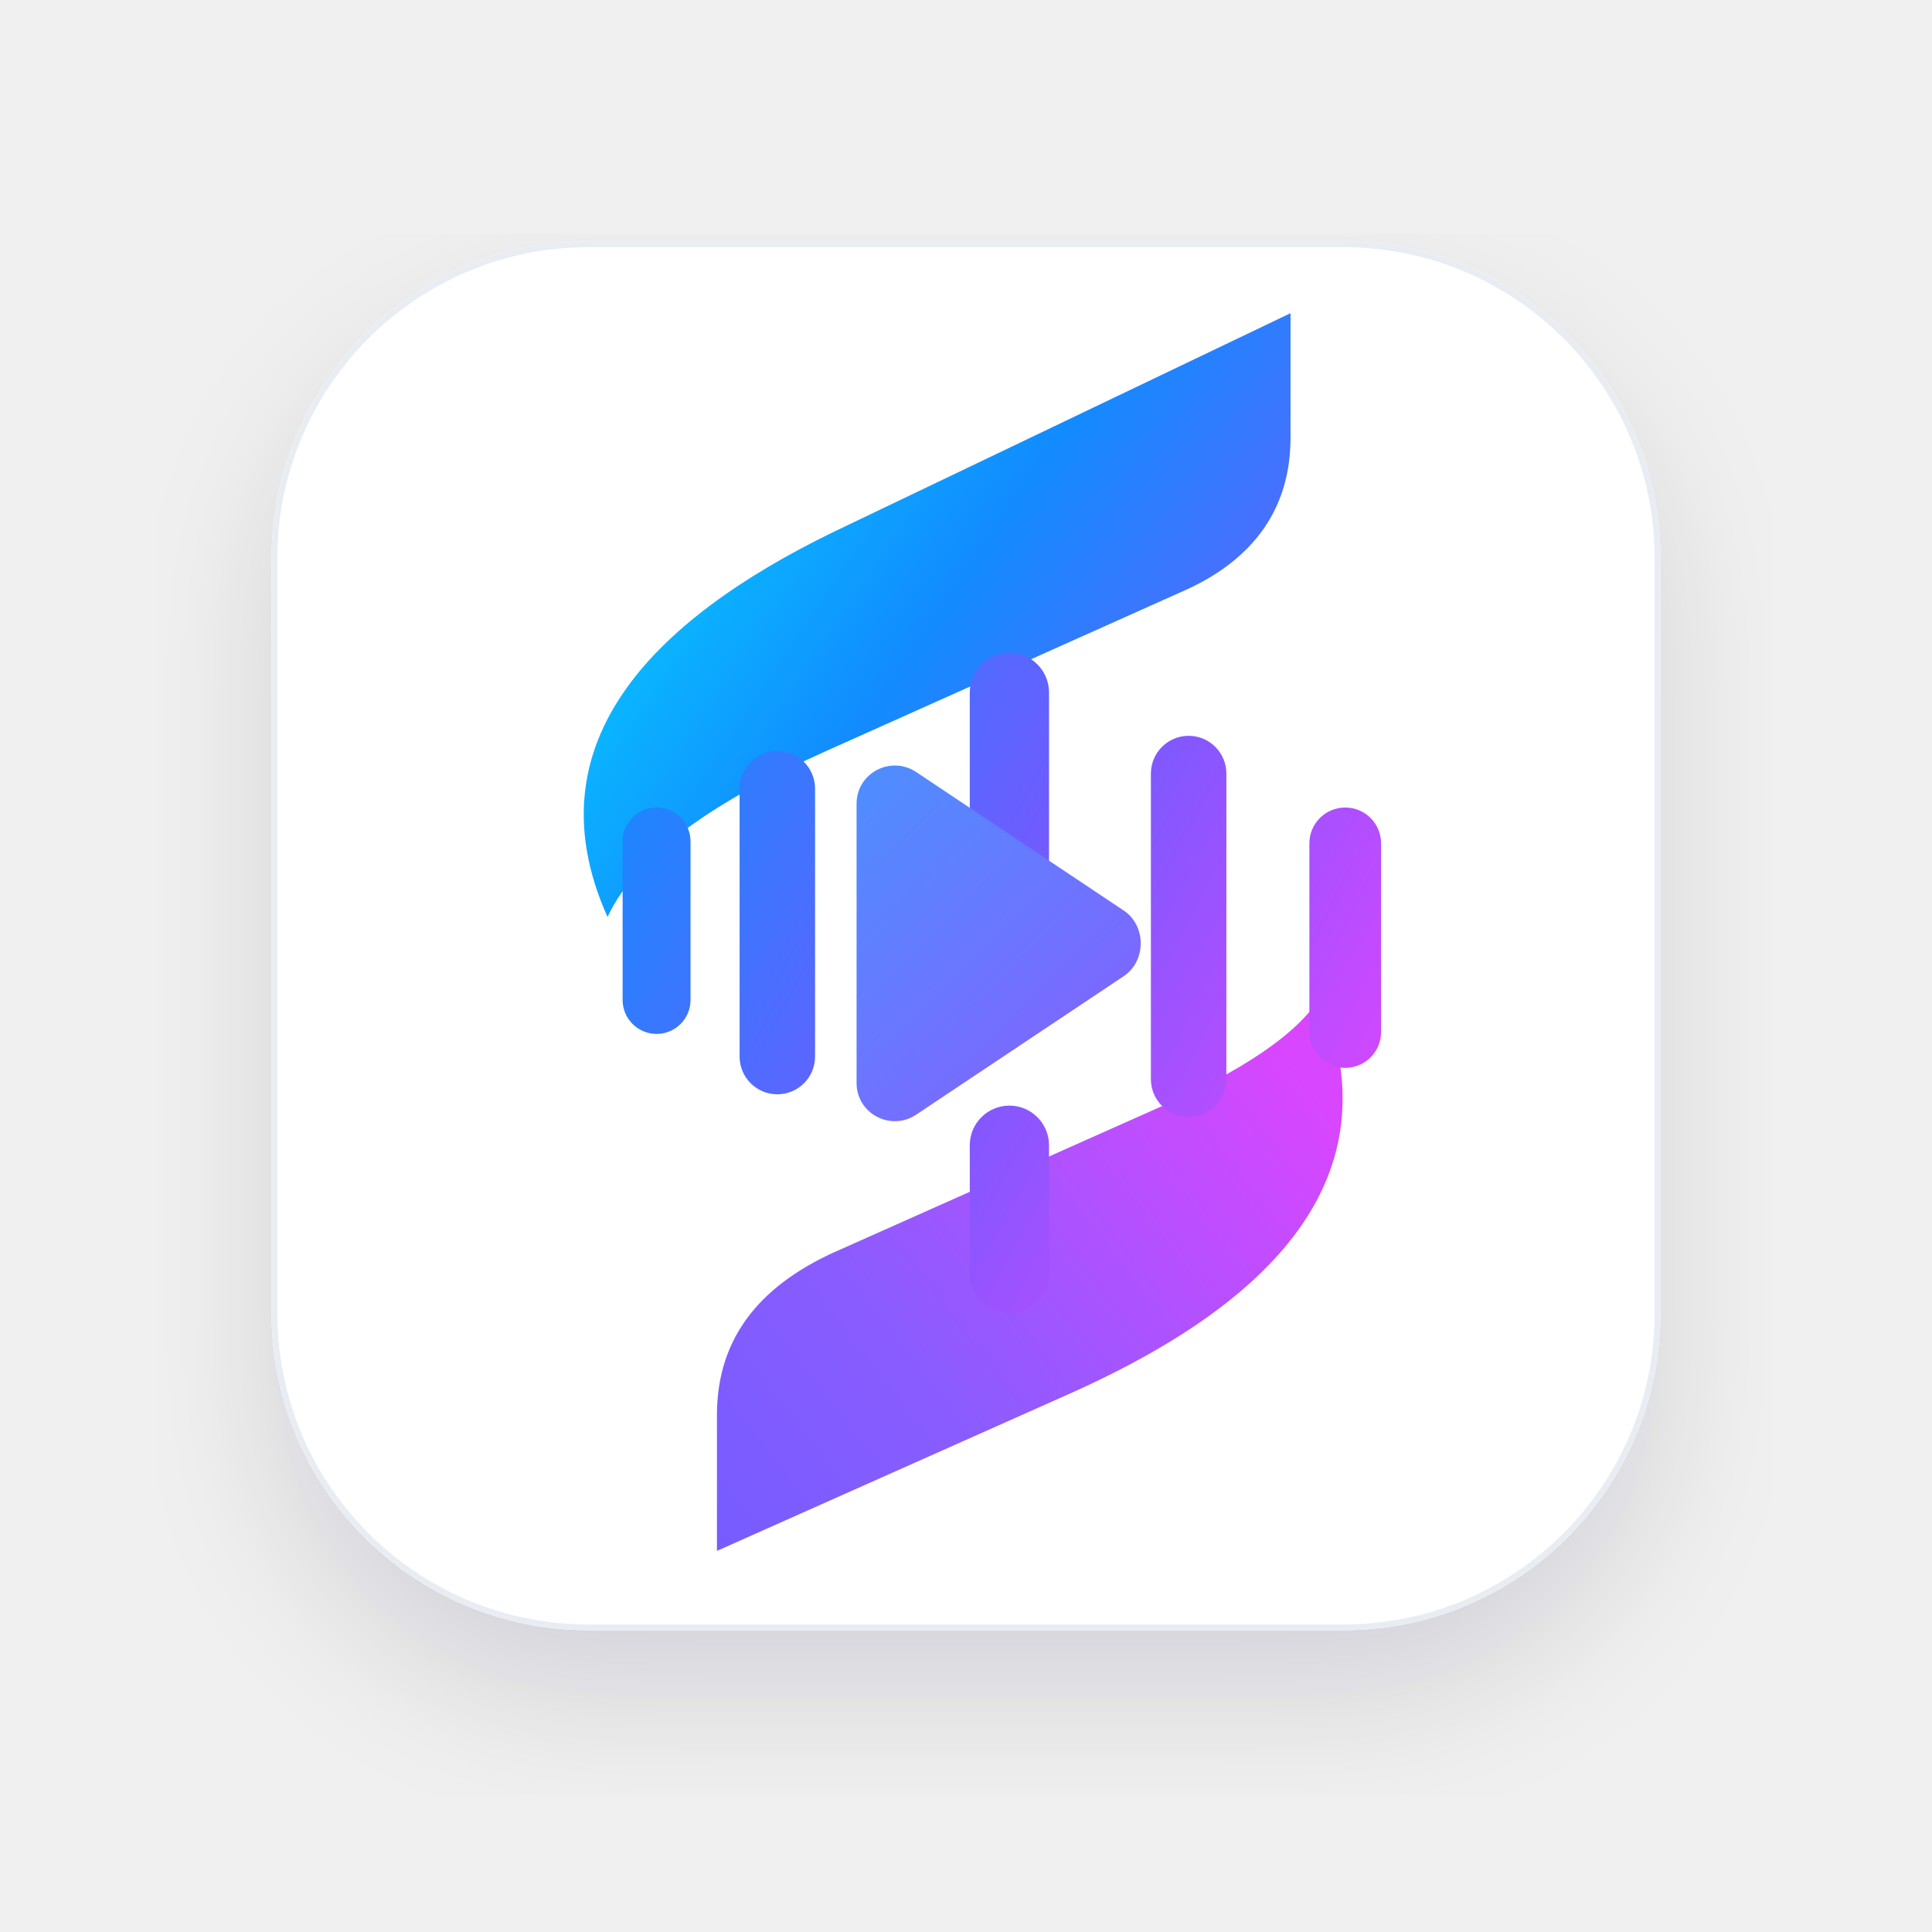
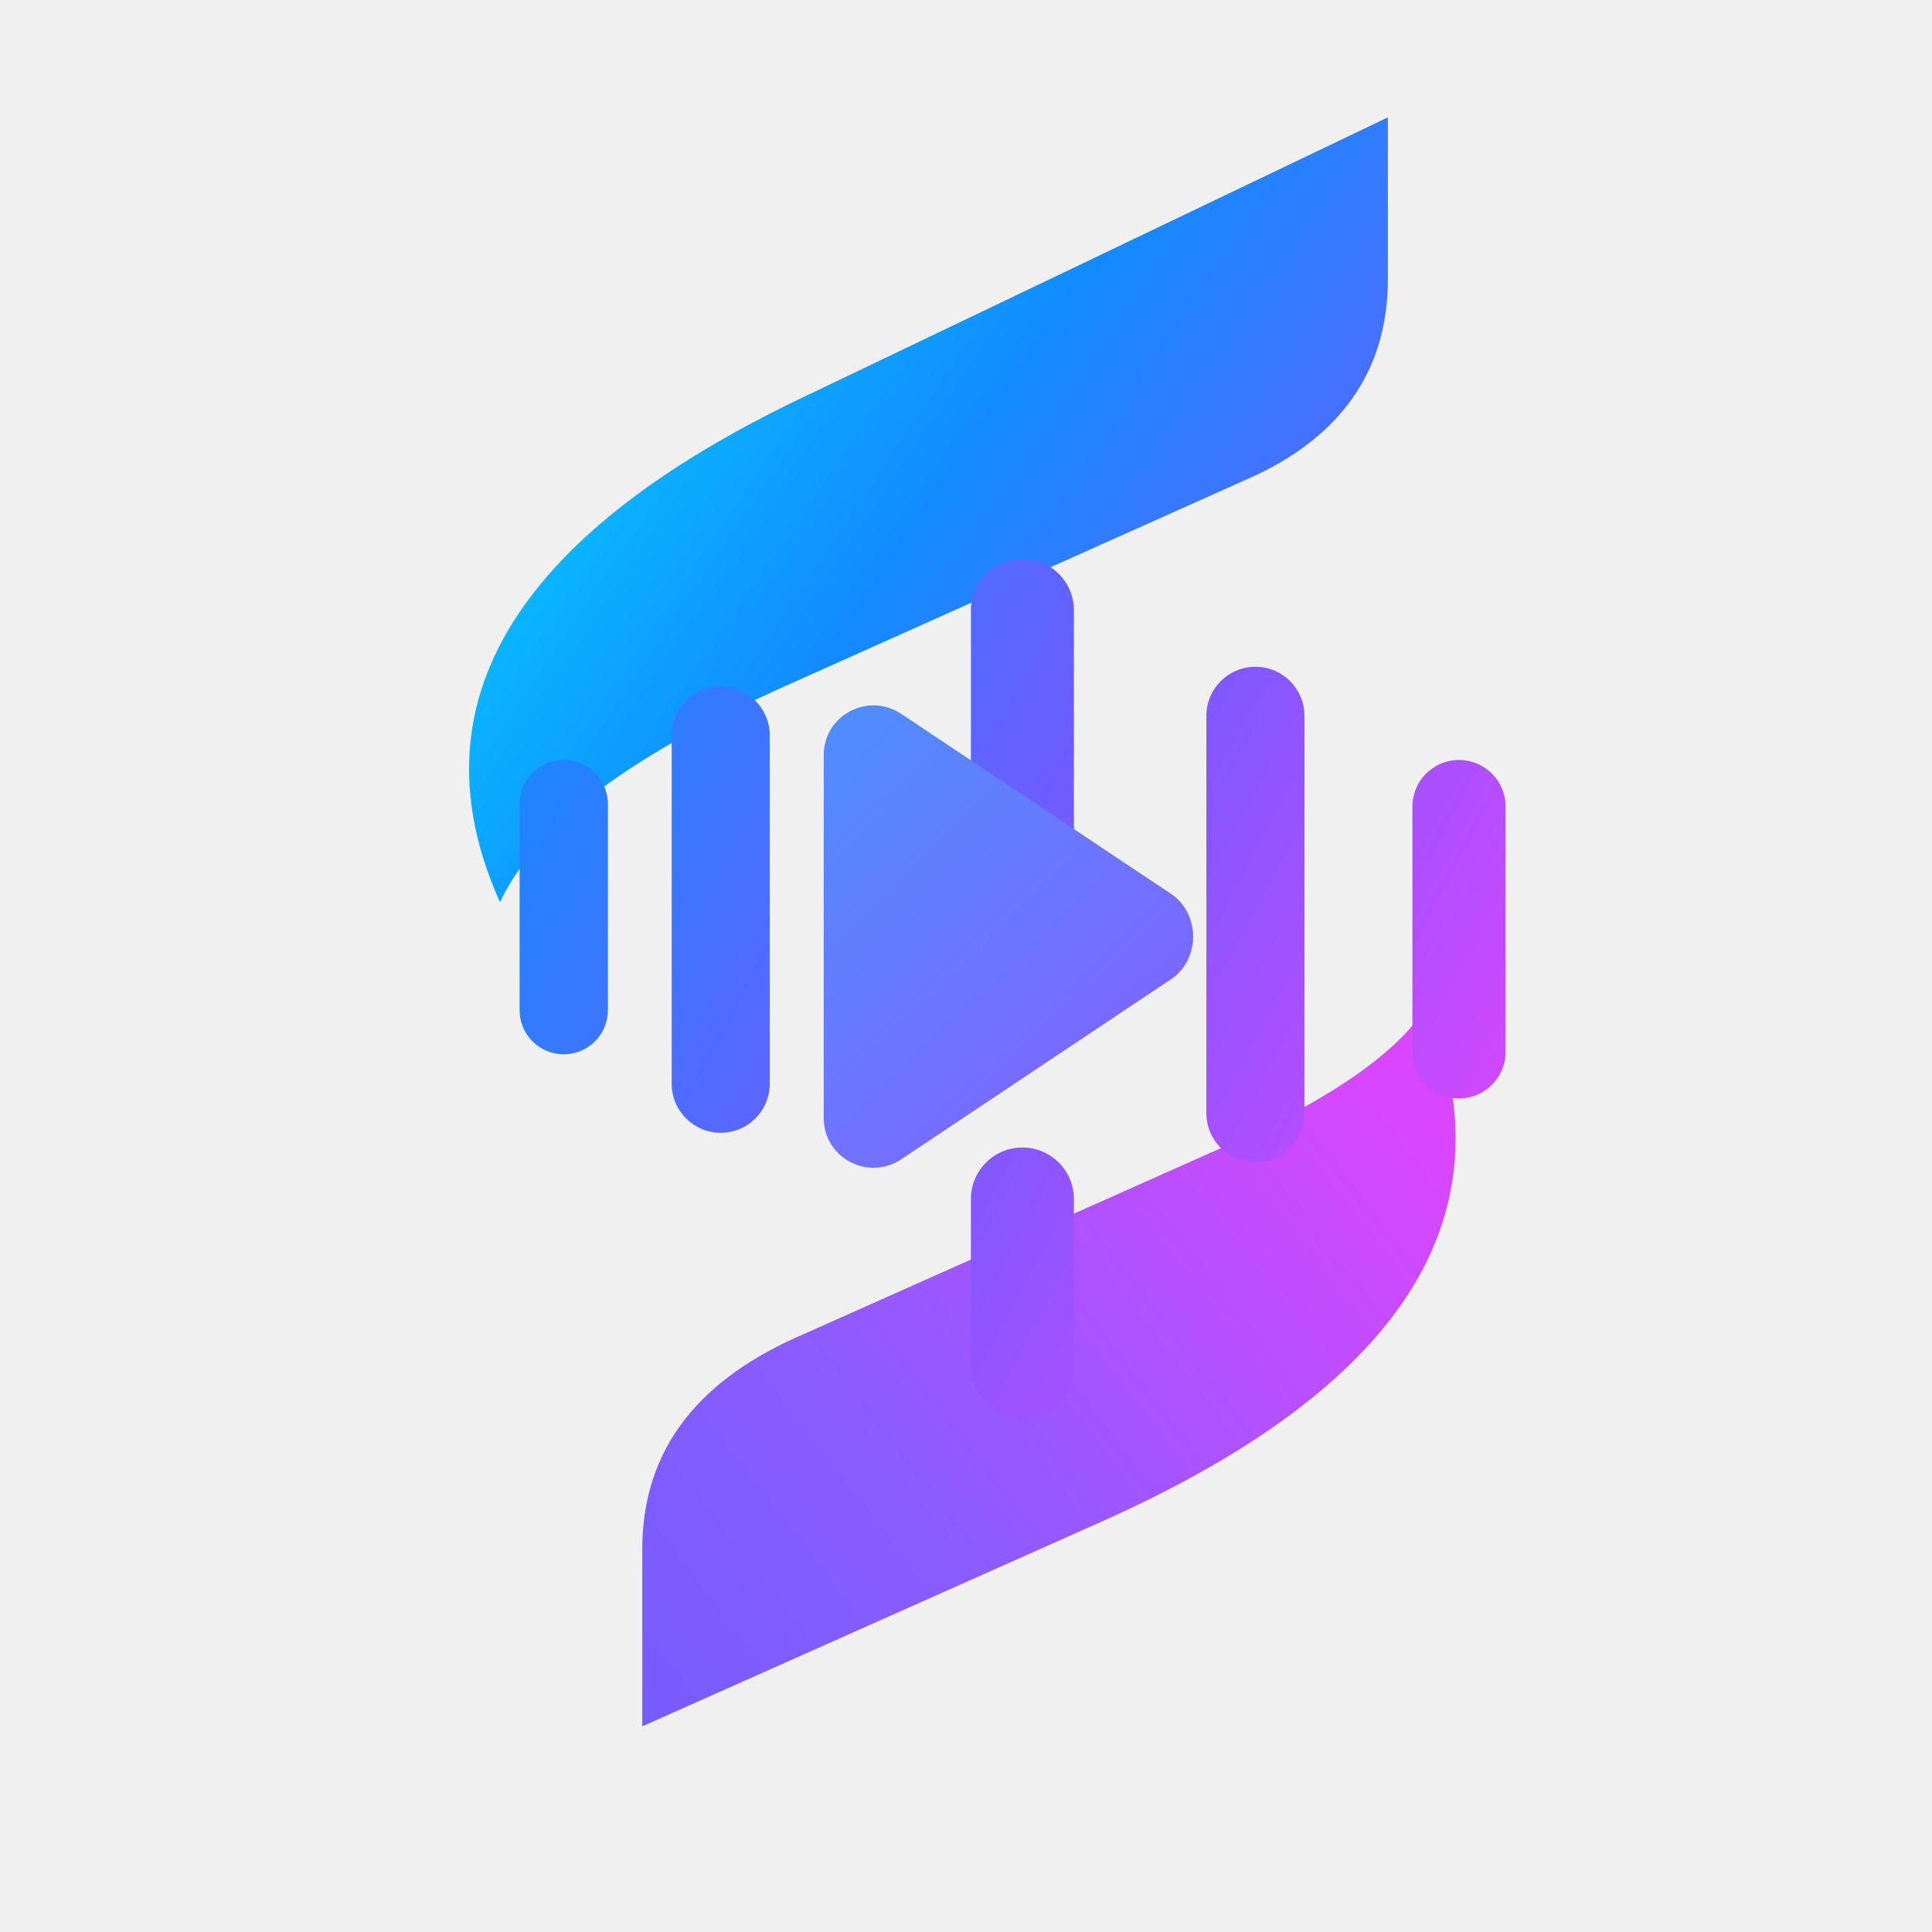
<svg xmlns="http://www.w3.org/2000/svg" width="512" height="512" viewBox="0 0 512 512" fill="none" role="img" aria-labelledby="title desc">
  <defs>
    <linearGradient id="helixCyan" x1="151" y1="83" x2="339" y2="210" gradientUnits="userSpaceOnUse">
      <stop offset="0" stop-color="#00E5FF" />
      <stop offset="0.55" stop-color="#128BFF" />
      <stop offset="1" stop-color="#6D5CFF" />
    </linearGradient>
    <linearGradient id="helixViolet" x1="359" y1="301" x2="174" y2="444" gradientUnits="userSpaceOnUse">
      <stop offset="0" stop-color="#D946FF" />
      <stop offset="0.55" stop-color="#8A5CFF" />
      <stop offset="1" stop-color="#6D5CFF" />
    </linearGradient>
    <linearGradient id="waveGradient" x1="158" y1="202" x2="361" y2="310" gradientUnits="userSpaceOnUse">
      <stop offset="0" stop-color="#128BFF" />
      <stop offset="0.48" stop-color="#6D5CFF" />
      <stop offset="1" stop-color="#D946FF" />
    </linearGradient>
    <linearGradient id="playGradient" x1="221" y1="215" x2="301" y2="297" gradientUnits="userSpaceOnUse">
      <stop offset="0" stop-color="#4F8DFF" />
      <stop offset="1" stop-color="#8A5CFF" />
    </linearGradient>
-     <filter id="tileShadow" x="42" y="44" width="428" height="432" filterUnits="userSpaceOnUse" color-interpolation-filters="sRGB">
-       <feDropShadow dx="0" dy="18" stdDeviation="18" flood-color="#0B0F2B" flood-opacity="0.12" />
-     </filter>
  </defs>
-   <g filter="url(#tileShadow)">
-     <rect x="72" y="64" width="368" height="368" rx="84" fill="#FFFFFF" />
-     <rect x="72.75" y="64.75" width="366.5" height="366.5" rx="83.25" stroke="#E8ECF3" stroke-width="1.5" />
+   <g transform="translate(-76.8 -76.8) scale(1.3)">
+     <path d="M161 243C139 194 178 161 225 139L342 83V116C342 135 332 148 315 156L219 199C190 212 169 226 161 243Z" fill="url(#helixCyan)" />
+     <path d="M350 264C371 315 332 348 282 370L190 411V375C190 354 202 340 223 331L306 294C329 284 344 274 350 264Z" fill="url(#helixViolet)" />
+     <rect x="165" y="214" width="18" height="60" rx="9" fill="url(#waveGradient)" />
+     <rect x="196" y="199" width="20" height="91" rx="10" fill="url(#waveGradient)" />
+     <rect x="257" y="173" width="21" height="69" rx="10.5" fill="url(#waveGradient)" />
+     <rect x="257" y="293" width="21" height="55" rx="10.5" fill="url(#waveGradient)" />
+     <rect x="305" y="195" width="20" height="101" rx="10" fill="url(#waveGradient)" />
+     <rect x="347" y="214" width="19" height="69" rx="9.5" fill="url(#waveGradient)" />
+     <path d="M227 213C227 204.9 236 200.1 242.8 204.6L297.8 241.3C303.8 245.3 303.8 254.7 297.8 258.7L242.8 295.4C236 299.9 227 295.1 227 287V213Z" fill="url(#playGradient)" />
  </g>
-   <path d="M161 243C139 194 178 161 225 139L342 83V116C342 135 332 148 315 156L219 199C190 212 169 226 161 243Z" fill="url(#helixCyan)" />
-   <path d="M350 264C371 315 332 348 282 370L190 411V375C190 354 202 340 223 331L306 294C329 284 344 274 350 264Z" fill="url(#helixViolet)" />
-   <rect x="165" y="214" width="18" height="60" rx="9" fill="url(#waveGradient)" />
-   <rect x="196" y="199" width="20" height="91" rx="10" fill="url(#waveGradient)" />
-   <rect x="257" y="173" width="21" height="69" rx="10.5" fill="url(#waveGradient)" />
-   <rect x="257" y="293" width="21" height="55" rx="10.5" fill="url(#waveGradient)" />
-   <rect x="305" y="195" width="20" height="101" rx="10" fill="url(#waveGradient)" />
-   <rect x="347" y="214" width="19" height="69" rx="9.5" fill="url(#waveGradient)" />
-   <path d="M227 213C227 204.9 236 200.1 242.8 204.6L297.8 241.3C303.8 245.3 303.8 254.7 297.8 258.7L242.8 295.4C236 299.9 227 295.1 227 287V213Z" fill="url(#playGradient)" />
</svg>
